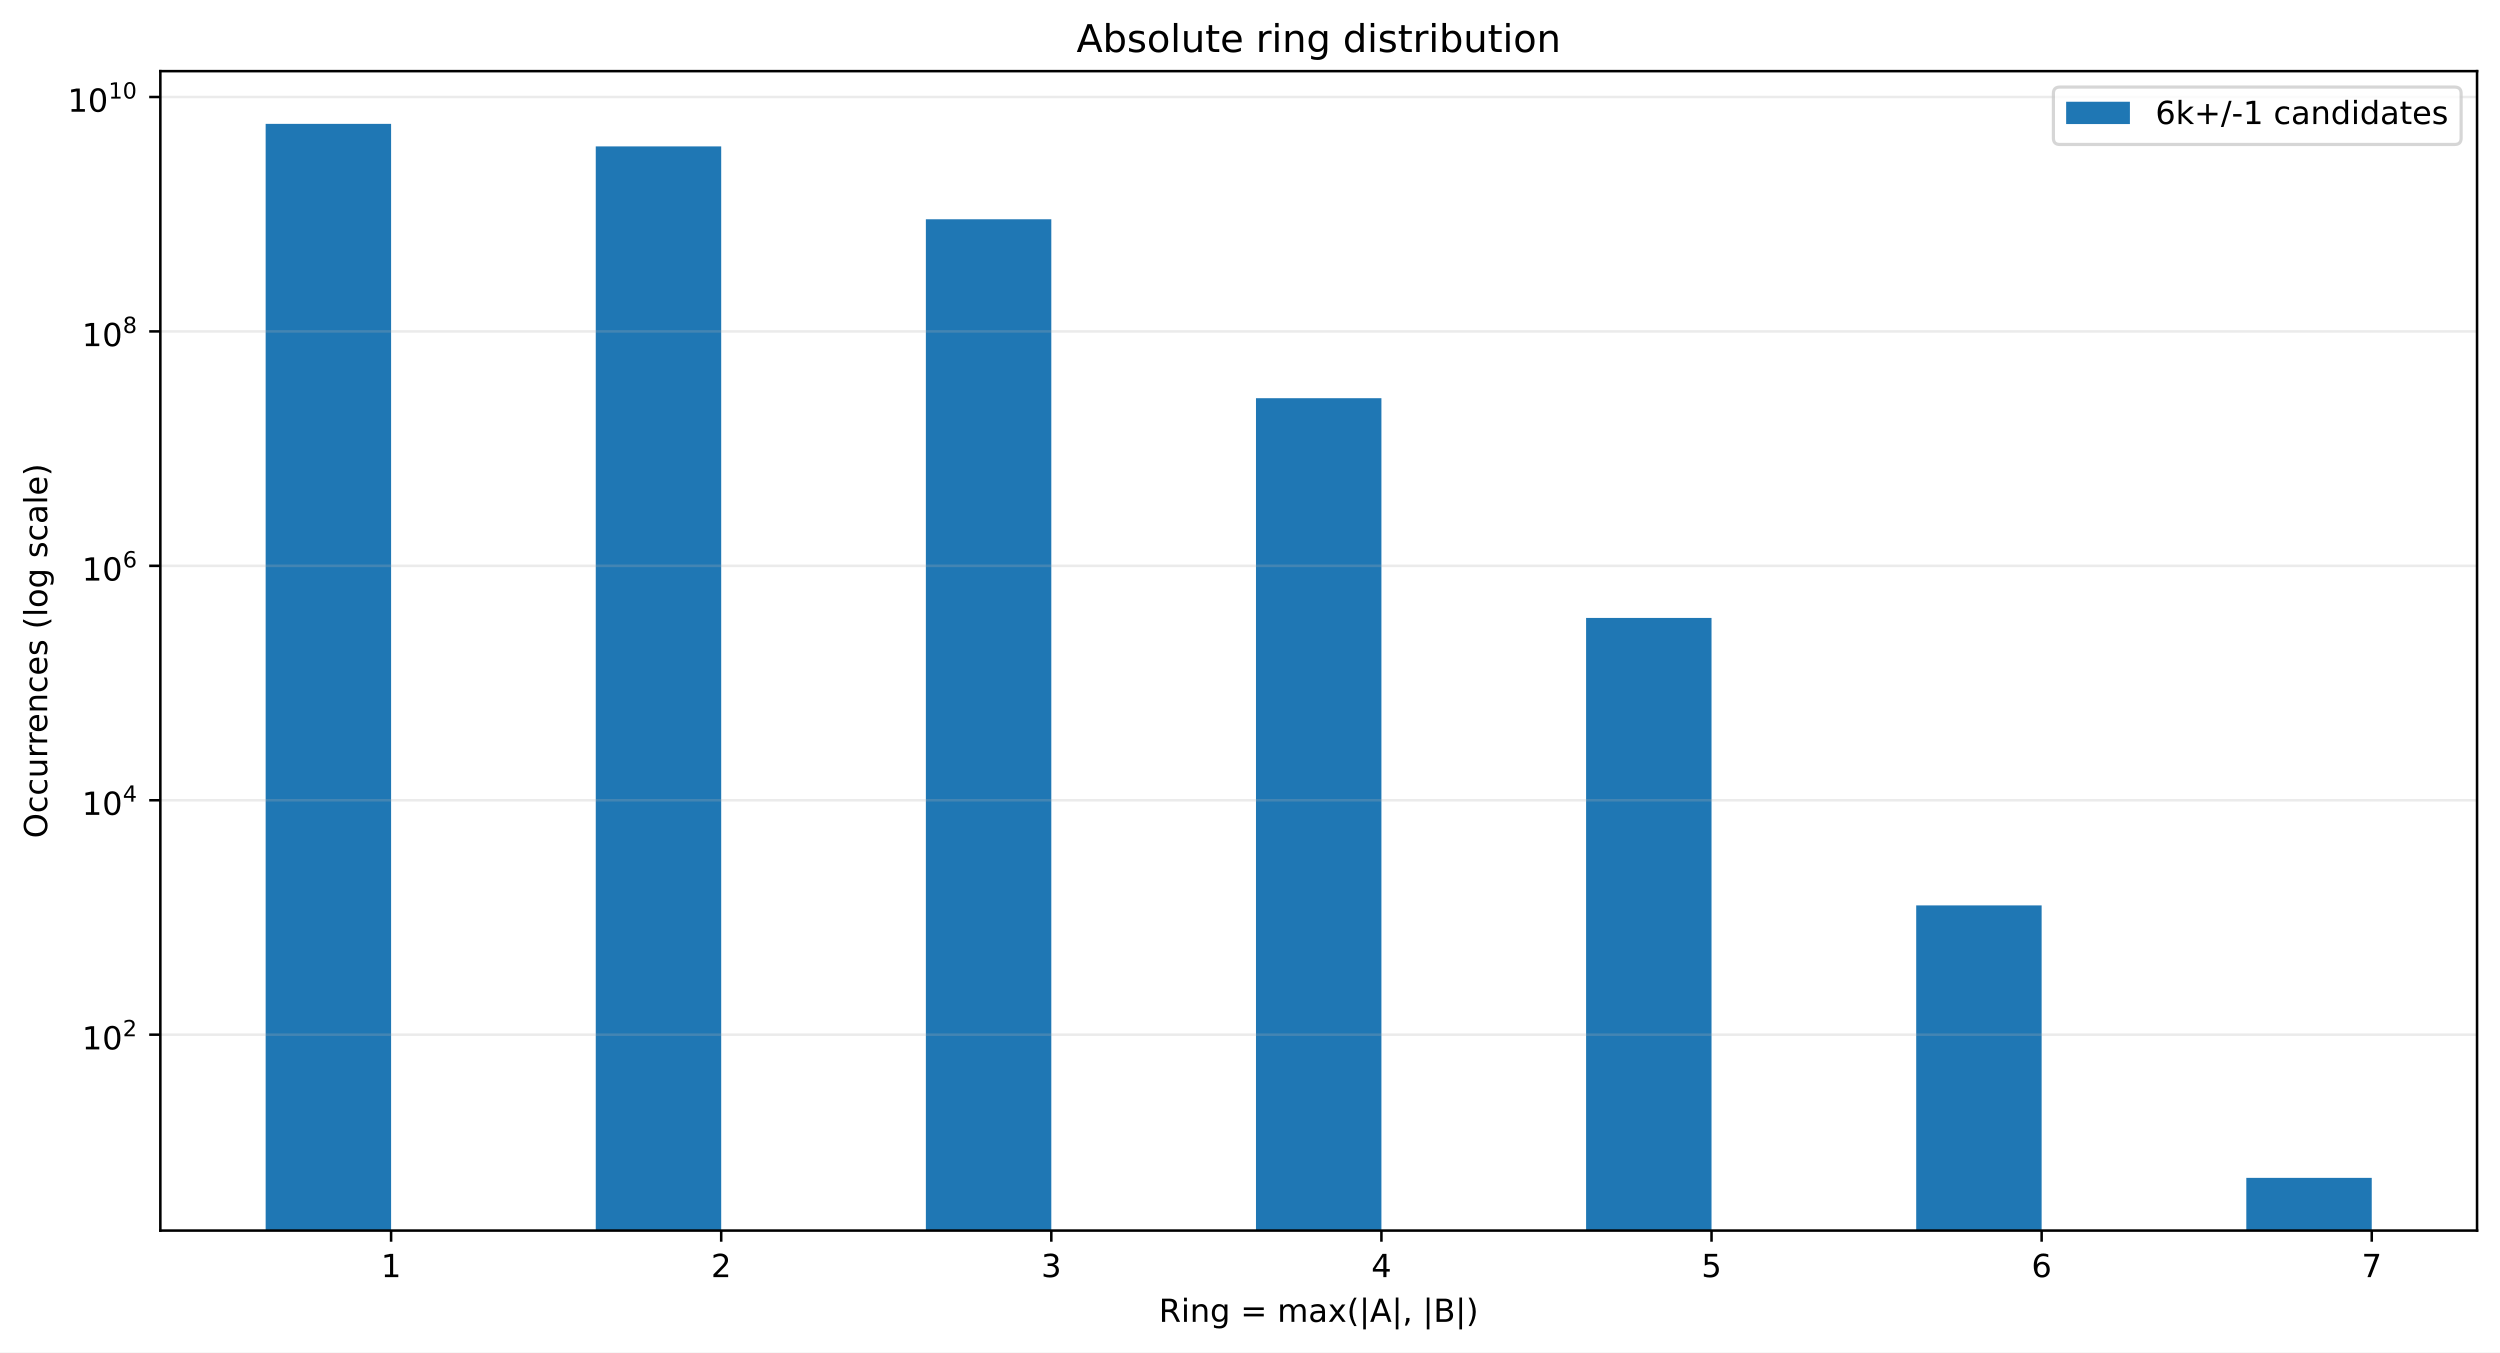
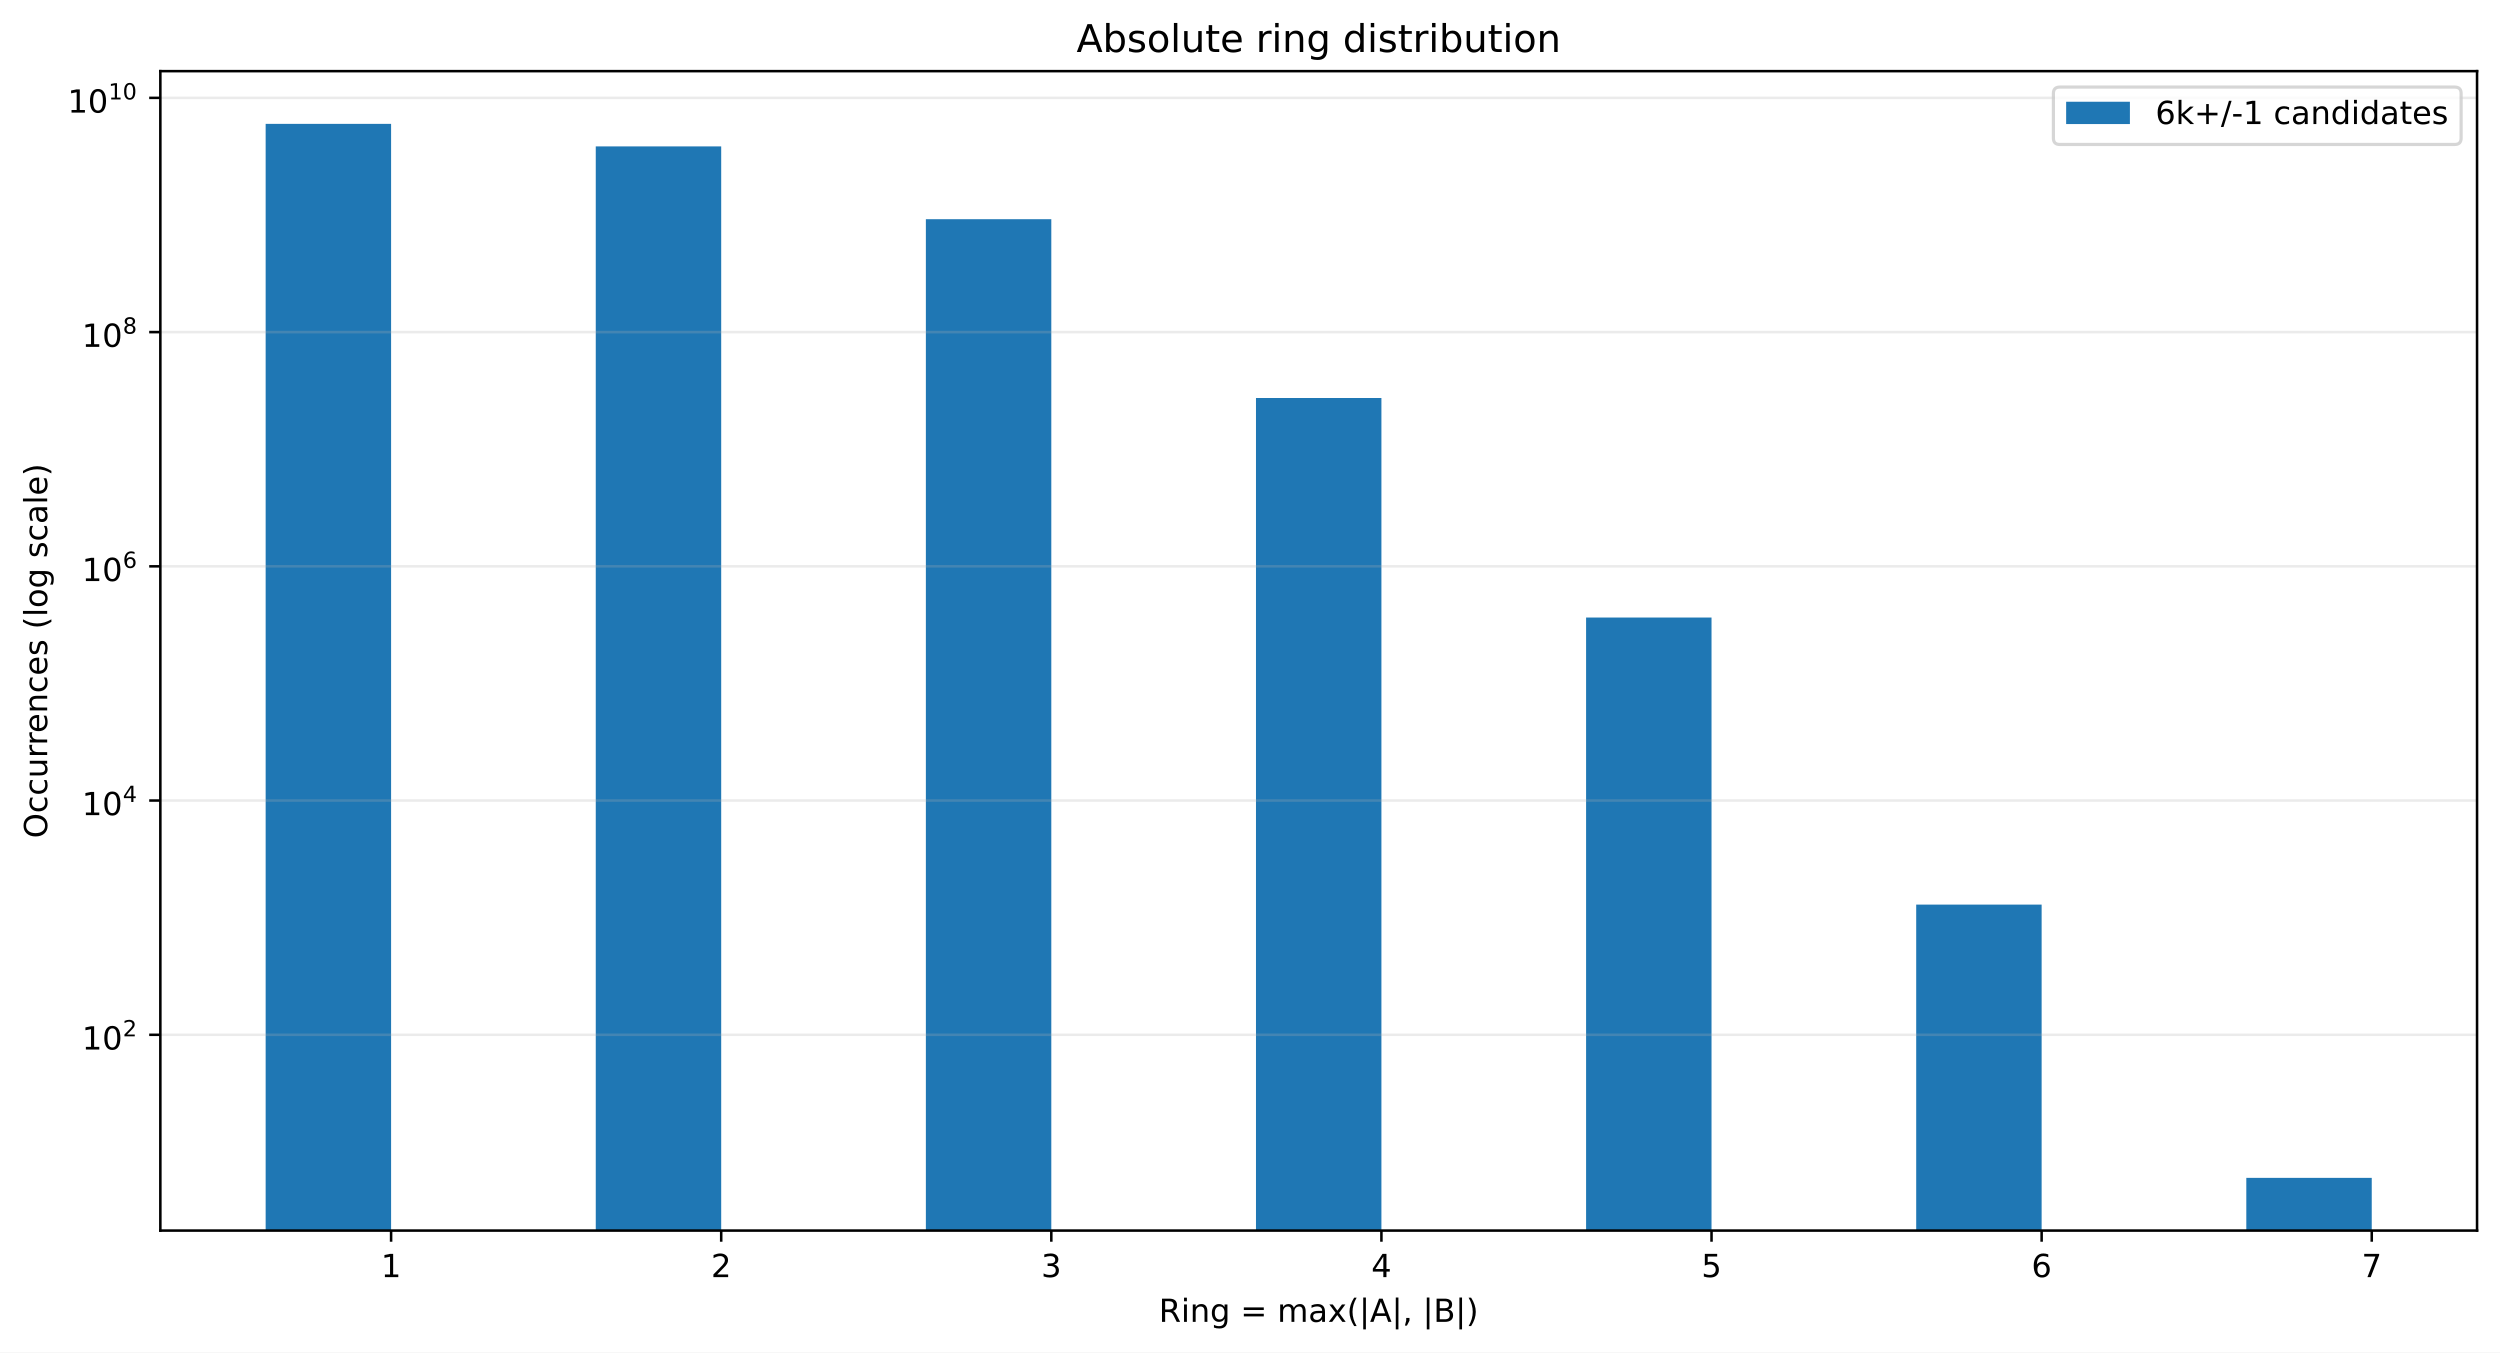
<svg xmlns="http://www.w3.org/2000/svg" xmlns:xlink="http://www.w3.org/1999/xlink" width="784.258pt" height="424.28pt" viewBox="0 0 784.258 424.28" version="1.1">
  <defs>
    <style type="text/css">*{stroke-linejoin: round; stroke-linecap: butt}</style>
  </defs>
  <g id="figure_1">
    <g id="patch_1">
      <path d="M 0 424.28  L 784.258 424.28  L 784.258 0  L 0 0  z " style="fill: #ffffff" />
    </g>
    <g id="axes_1">
      <g id="patch_2">
        <path d="M 50.301 386.036  L 777.058 386.036  L 777.058 22.318  L 50.301 22.318  z " style="fill: #ffffff" />
      </g>
      <g id="patch_3">
-         <path d="M 83.335 37166.829  L 122.687 37166.829  L 122.687 38.851  L 83.335 38.851  z " clip-path="url(#p442b4d69ec)" style="fill: #1f77b4" />
+         <path d="M 83.335 37136.998  L 122.687 37136.998  L 122.687 38.851  L 83.335 38.851  z " clip-path="url(#p5fe09b973d)" style="fill: #1f77b4" />
      </g>
      <g id="patch_4">
-         <path d="M 186.891 37166.829  L 226.243 37166.829  L 226.243 45.928  L 186.891 45.928  z " clip-path="url(#p442b4d69ec)" style="fill: #1f77b4" />
+         <path d="M 186.891 37136.998  L 226.243 37136.998  L 226.243 45.922  L 186.891 45.922  z " clip-path="url(#p5fe09b973d)" style="fill: #1f77b4" />
      </g>
      <g id="patch_5">
-         <path d="M 290.448 37166.829  L 329.799 37166.829  L 329.799 68.787  L 290.448 68.787  z " clip-path="url(#p442b4d69ec)" style="fill: #1f77b4" />
+         <path d="M 290.448 37136.998  L 329.799 37136.998  L 329.799 68.762  L 290.448 68.762  z " clip-path="url(#p5fe09b973d)" style="fill: #1f77b4" />
      </g>
      <g id="patch_6">
-         <path d="M 394.004 37166.829  L 433.355 37166.829  L 433.355 124.917  L 394.004 124.917  z " clip-path="url(#p442b4d69ec)" style="fill: #1f77b4" />
+         <path d="M 394.004 37136.998  L 433.355 37136.998  L 433.355 124.848  L 394.004 124.848  z " clip-path="url(#p5fe09b973d)" style="fill: #1f77b4" />
      </g>
      <g id="patch_7">
-         <path d="M 497.56 37166.829  L 536.912 37166.829  L 536.912 193.855  L 497.56 193.855  z " clip-path="url(#p442b4d69ec)" style="fill: #1f77b4" />
+         <path d="M 497.56 37136.998  L 536.912 37136.998  L 536.912 193.728  L 497.56 193.728  z " clip-path="url(#p5fe09b973d)" style="fill: #1f77b4" />
      </g>
      <g id="patch_8">
-         <path d="M 601.116 37166.829  L 640.468 37166.829  L 640.468 284.017  L 601.116 284.017  z " clip-path="url(#p442b4d69ec)" style="fill: #1f77b4" />
+         <path d="M 601.116 37136.998  L 640.468 37136.998  L 640.468 283.775  L 601.116 283.775  z " clip-path="url(#p5fe09b973d)" style="fill: #1f77b4" />
      </g>
      <g id="patch_9">
-         <path d="M 704.673 37166.829  L 744.024 37166.829  L 744.024 369.503  L 704.673 369.503  z " clip-path="url(#p442b4d69ec)" style="fill: #1f77b4" />
+         <path d="M 704.673 37136.998  L 744.024 37136.998  L 744.024 369.503  L 704.673 369.503  z " clip-path="url(#p5fe09b973d)" style="fill: #1f77b4" />
      </g>
      <g id="matplotlib.axis_1">
        <g id="xtick_1">
          <g id="line2d_1">
            <defs>
-               <path id="me344dacd8a" d="M 0 0  L 0 3.5  " style="stroke: #000000; stroke-width: 0.8" />
+               <path id="m970b8997e5" d="M 0 0  L 0 3.5  " style="stroke: #000000; stroke-width: 0.8" />
            </defs>
            <g>
-               <use xlink:href="#me344dacd8a" x="122.687" y="386.036" style="stroke: #000000; stroke-width: 0.8" />
+               <use xlink:href="#m970b8997e5" x="122.687" y="386.036" style="stroke: #000000; stroke-width: 0.8" />
            </g>
          </g>
          <g id="text_1">
            <g transform="translate(119.5053 400.6334) scale(0.1 -0.1)">
              <defs>
                <path id="DejaVuSans-14" d="M 794 531  L 1825 531  L 1825 4091  L 703 3866  L 703 4441  L 1819 4666  L 2450 4666  L 2450 531  L 3481 531  L 3481 0  L 794 0  L 794 531  z " transform="scale(0.015625)" />
              </defs>
              <use xlink:href="#DejaVuSans-14" />
            </g>
          </g>
        </g>
        <g id="xtick_2">
          <g id="line2d_2">
            <g>
-               <use xlink:href="#me344dacd8a" x="226.243" y="386.036" style="stroke: #000000; stroke-width: 0.8" />
+               <use xlink:href="#m970b8997e5" x="226.243" y="386.036" style="stroke: #000000; stroke-width: 0.8" />
            </g>
          </g>
          <g id="text_2">
            <g transform="translate(223.0616 400.6334) scale(0.1 -0.1)">
              <defs>
                <path id="DejaVuSans-15" d="M 1228 531  L 3431 531  L 3431 0  L 469 0  L 469 531  Q 828 903 1448 1529  Q 2069 2156 2228 2338  Q 2531 2678 2651 2914  Q 2772 3150 2772 3378  Q 2772 3750 2511 3984  Q 2250 4219 1831 4219  Q 1534 4219 1204 4116  Q 875 4013 500 3803  L 500 4441  Q 881 4594 1212 4672  Q 1544 4750 1819 4750  Q 2544 4750 2975 4387  Q 3406 4025 3406 3419  Q 3406 3131 3298 2873  Q 3191 2616 2906 2266  Q 2828 2175 2409 1742  Q 1991 1309 1228 531  z " transform="scale(0.015625)" />
              </defs>
              <use xlink:href="#DejaVuSans-15" />
            </g>
          </g>
        </g>
        <g id="xtick_3">
          <g id="line2d_3">
            <g>
-               <use xlink:href="#me344dacd8a" x="329.799" y="386.036" style="stroke: #000000; stroke-width: 0.8" />
+               <use xlink:href="#m970b8997e5" x="329.799" y="386.036" style="stroke: #000000; stroke-width: 0.8" />
            </g>
          </g>
          <g id="text_3">
            <g transform="translate(326.6178 400.6334) scale(0.1 -0.1)">
              <defs>
                <path id="DejaVuSans-16" d="M 2597 2516  Q 3050 2419 3304 2112  Q 3559 1806 3559 1356  Q 3559 666 3084 287  Q 2609 -91 1734 -91  Q 1441 -91 1130 -33  Q 819 25 488 141  L 488 750  Q 750 597 1062 519  Q 1375 441 1716 441  Q 2309 441 2620 675  Q 2931 909 2931 1356  Q 2931 1769 2642 2001  Q 2353 2234 1838 2234  L 1294 2234  L 1294 2753  L 1863 2753  Q 2328 2753 2575 2939  Q 2822 3125 2822 3475  Q 2822 3834 2567 4026  Q 2313 4219 1838 4219  Q 1578 4219 1281 4162  Q 984 4106 628 3988  L 628 4550  Q 988 4650 1302 4700  Q 1616 4750 1894 4750  Q 2613 4750 3031 4423  Q 3450 4097 3450 3541  Q 3450 3153 3228 2886  Q 3006 2619 2597 2516  z " transform="scale(0.015625)" />
              </defs>
              <use xlink:href="#DejaVuSans-16" />
            </g>
          </g>
        </g>
        <g id="xtick_4">
          <g id="line2d_4">
            <g>
-               <use xlink:href="#me344dacd8a" x="433.355" y="386.036" style="stroke: #000000; stroke-width: 0.8" />
+               <use xlink:href="#m970b8997e5" x="433.355" y="386.036" style="stroke: #000000; stroke-width: 0.8" />
            </g>
          </g>
          <g id="text_4">
            <g transform="translate(430.174 400.6334) scale(0.1 -0.1)">
              <defs>
                <path id="DejaVuSans-17" d="M 2419 4116  L 825 1625  L 2419 1625  L 2419 4116  z M 2253 4666  L 3047 4666  L 3047 1625  L 3713 1625  L 3713 1100  L 3047 1100  L 3047 0  L 2419 0  L 2419 1100  L 313 1100  L 313 1709  L 2253 4666  z " transform="scale(0.015625)" />
              </defs>
              <use xlink:href="#DejaVuSans-17" />
            </g>
          </g>
        </g>
        <g id="xtick_5">
          <g id="line2d_5">
            <g>
-               <use xlink:href="#me344dacd8a" x="536.912" y="386.036" style="stroke: #000000; stroke-width: 0.8" />
+               <use xlink:href="#m970b8997e5" x="536.912" y="386.036" style="stroke: #000000; stroke-width: 0.8" />
            </g>
          </g>
          <g id="text_5">
            <g transform="translate(533.7303 400.6334) scale(0.1 -0.1)">
              <defs>
                <path id="DejaVuSans-18" d="M 691 4666  L 3169 4666  L 3169 4134  L 1269 4134  L 1269 2991  Q 1406 3038 1543 3061  Q 1681 3084 1819 3084  Q 2600 3084 3056 2656  Q 3513 2228 3513 1497  Q 3513 744 3044 326  Q 2575 -91 1722 -91  Q 1428 -91 1123 -41  Q 819 9 494 109  L 494 744  Q 775 591 1075 516  Q 1375 441 1709 441  Q 2250 441 2565 725  Q 2881 1009 2881 1497  Q 2881 1984 2565 2268  Q 2250 2553 1709 2553  Q 1456 2553 1204 2497  Q 953 2441 691 2322  L 691 4666  z " transform="scale(0.015625)" />
              </defs>
              <use xlink:href="#DejaVuSans-18" />
            </g>
          </g>
        </g>
        <g id="xtick_6">
          <g id="line2d_6">
            <g>
-               <use xlink:href="#me344dacd8a" x="640.468" y="386.036" style="stroke: #000000; stroke-width: 0.8" />
+               <use xlink:href="#m970b8997e5" x="640.468" y="386.036" style="stroke: #000000; stroke-width: 0.8" />
            </g>
          </g>
          <g id="text_6">
            <g transform="translate(637.2865 400.6334) scale(0.1 -0.1)">
              <defs>
                <path id="DejaVuSans-19" d="M 2113 2584  Q 1688 2584 1439 2293  Q 1191 2003 1191 1497  Q 1191 994 1439 701  Q 1688 409 2113 409  Q 2538 409 2786 701  Q 3034 994 3034 1497  Q 3034 2003 2786 2293  Q 2538 2584 2113 2584  z M 3366 4563  L 3366 3988  Q 3128 4100 2886 4159  Q 2644 4219 2406 4219  Q 1781 4219 1451 3797  Q 1122 3375 1075 2522  Q 1259 2794 1537 2939  Q 1816 3084 2150 3084  Q 2853 3084 3261 2657  Q 3669 2231 3669 1497  Q 3669 778 3244 343  Q 2819 -91 2113 -91  Q 1303 -91 875 529  Q 447 1150 447 2328  Q 447 3434 972 4092  Q 1497 4750 2381 4750  Q 2619 4750 2861 4703  Q 3103 4656 3366 4563  z " transform="scale(0.015625)" />
              </defs>
              <use xlink:href="#DejaVuSans-19" />
            </g>
          </g>
        </g>
        <g id="xtick_7">
          <g id="line2d_7">
            <g>
-               <use xlink:href="#me344dacd8a" x="744.024" y="386.036" style="stroke: #000000; stroke-width: 0.8" />
+               <use xlink:href="#m970b8997e5" x="744.024" y="386.036" style="stroke: #000000; stroke-width: 0.8" />
            </g>
          </g>
          <g id="text_7">
            <g transform="translate(740.8427 400.6334) scale(0.1 -0.1)">
              <defs>
                <path id="DejaVuSans-1a" d="M 525 4666  L 3525 4666  L 3525 4397  L 1831 0  L 1172 0  L 2766 4134  L 525 4134  L 525 4666  z " transform="scale(0.015625)" />
              </defs>
              <use xlink:href="#DejaVuSans-1a" />
            </g>
          </g>
        </g>
        <g id="text_8">
          <g transform="translate(363.5437 414.678) scale(0.1 -0.1)">
            <defs>
              <path id="DejaVuSans-35" d="M 2841 2188  Q 3044 2119 3236 1894  Q 3428 1669 3622 1275  L 4263 0  L 3584 0  L 2988 1197  Q 2756 1666 2539 1819  Q 2322 1972 1947 1972  L 1259 1972  L 1259 0  L 628 0  L 628 4666  L 2053 4666  Q 2853 4666 3247 4331  Q 3641 3997 3641 3322  Q 3641 2881 3436 2590  Q 3231 2300 2841 2188  z M 1259 4147  L 1259 2491  L 2053 2491  Q 2509 2491 2742 2702  Q 2975 2913 2975 3322  Q 2975 3731 2742 3939  Q 2509 4147 2053 4147  L 1259 4147  z " transform="scale(0.015625)" />
              <path id="DejaVuSans-4c" d="M 603 3500  L 1178 3500  L 1178 0  L 603 0  L 603 3500  z M 603 4863  L 1178 4863  L 1178 4134  L 603 4134  L 603 4863  z " transform="scale(0.015625)" />
              <path id="DejaVuSans-51" d="M 3513 2113  L 3513 0  L 2938 0  L 2938 2094  Q 2938 2591 2744 2837  Q 2550 3084 2163 3084  Q 1697 3084 1428 2787  Q 1159 2491 1159 1978  L 1159 0  L 581 0  L 581 3500  L 1159 3500  L 1159 2956  Q 1366 3272 1645 3428  Q 1925 3584 2291 3584  Q 2894 3584 3203 3211  Q 3513 2838 3513 2113  z " transform="scale(0.015625)" />
              <path id="DejaVuSans-4a" d="M 2906 1791  Q 2906 2416 2648 2759  Q 2391 3103 1925 3103  Q 1463 3103 1205 2759  Q 947 2416 947 1791  Q 947 1169 1205 825  Q 1463 481 1925 481  Q 2391 481 2648 825  Q 2906 1169 2906 1791  z M 3481 434  Q 3481 -459 3084 -895  Q 2688 -1331 1869 -1331  Q 1566 -1331 1297 -1286  Q 1028 -1241 775 -1147  L 775 -588  Q 1028 -725 1275 -790  Q 1522 -856 1778 -856  Q 2344 -856 2625 -561  Q 2906 -266 2906 331  L 2906 616  Q 2728 306 2450 153  Q 2172 0 1784 0  Q 1141 0 747 490  Q 353 981 353 1791  Q 353 2603 747 3093  Q 1141 3584 1784 3584  Q 2172 3584 2450 3431  Q 2728 3278 2906 2969  L 2906 3500  L 3481 3500  L 3481 434  z " transform="scale(0.015625)" />
              <path id="DejaVuSans-3" transform="scale(0.015625)" />
              <path id="DejaVuSans-20" d="M 678 2906  L 4684 2906  L 4684 2381  L 678 2381  L 678 2906  z M 678 1631  L 4684 1631  L 4684 1100  L 678 1100  L 678 1631  z " transform="scale(0.015625)" />
              <path id="DejaVuSans-50" d="M 3328 2828  Q 3544 3216 3844 3400  Q 4144 3584 4550 3584  Q 5097 3584 5394 3201  Q 5691 2819 5691 2113  L 5691 0  L 5113 0  L 5113 2094  Q 5113 2597 4934 2840  Q 4756 3084 4391 3084  Q 3944 3084 3684 2787  Q 3425 2491 3425 1978  L 3425 0  L 2847 0  L 2847 2094  Q 2847 2600 2669 2842  Q 2491 3084 2119 3084  Q 1678 3084 1418 2786  Q 1159 2488 1159 1978  L 1159 0  L 581 0  L 581 3500  L 1159 3500  L 1159 2956  Q 1356 3278 1631 3431  Q 1906 3584 2284 3584  Q 2666 3584 2933 3390  Q 3200 3197 3328 2828  z " transform="scale(0.015625)" />
              <path id="DejaVuSans-44" d="M 2194 1759  Q 1497 1759 1228 1600  Q 959 1441 959 1056  Q 959 750 1161 570  Q 1363 391 1709 391  Q 2188 391 2477 730  Q 2766 1069 2766 1631  L 2766 1759  L 2194 1759  z M 3341 1997  L 3341 0  L 2766 0  L 2766 531  Q 2569 213 2275 61  Q 1981 -91 1556 -91  Q 1019 -91 701 211  Q 384 513 384 1019  Q 384 1609 779 1909  Q 1175 2209 1959 2209  L 2766 2209  L 2766 2266  Q 2766 2663 2505 2880  Q 2244 3097 1772 3097  Q 1472 3097 1187 3025  Q 903 2953 641 2809  L 641 3341  Q 956 3463 1253 3523  Q 1550 3584 1831 3584  Q 2591 3584 2966 3190  Q 3341 2797 3341 1997  z " transform="scale(0.015625)" />
              <path id="DejaVuSans-5b" d="M 3513 3500  L 2247 1797  L 3578 0  L 2900 0  L 1881 1375  L 863 0  L 184 0  L 1544 1831  L 300 3500  L 978 3500  L 1906 2253  L 2834 3500  L 3513 3500  z " transform="scale(0.015625)" />
              <path id="DejaVuSans-b" d="M 1984 4856  Q 1566 4138 1362 3434  Q 1159 2731 1159 2009  Q 1159 1288 1364 580  Q 1569 -128 1984 -844  L 1484 -844  Q 1016 -109 783 600  Q 550 1309 550 2009  Q 550 2706 781 3412  Q 1013 4119 1484 4856  L 1984 4856  z " transform="scale(0.015625)" />
              <path id="DejaVuSans-5f" d="M 1344 4891  L 1344 -1509  L 813 -1509  L 813 4891  L 1344 4891  z " transform="scale(0.015625)" />
              <path id="DejaVuSans-24" d="M 2188 4044  L 1331 1722  L 3047 1722  L 2188 4044  z M 1831 4666  L 2547 4666  L 4325 0  L 3669 0  L 3244 1197  L 1141 1197  L 716 0  L 50 0  L 1831 4666  z " transform="scale(0.015625)" />
              <path id="DejaVuSans-f" d="M 750 794  L 1409 794  L 1409 256  L 897 -744  L 494 -744  L 750 256  L 750 794  z " transform="scale(0.015625)" />
              <path id="DejaVuSans-25" d="M 1259 2228  L 1259 519  L 2272 519  Q 2781 519 3026 730  Q 3272 941 3272 1375  Q 3272 1813 3026 2020  Q 2781 2228 2272 2228  L 1259 2228  z M 1259 4147  L 1259 2741  L 2194 2741  Q 2656 2741 2882 2914  Q 3109 3088 3109 3444  Q 3109 3797 2882 3972  Q 2656 4147 2194 4147  L 1259 4147  z M 628 4666  L 2241 4666  Q 2963 4666 3353 4366  Q 3744 4066 3744 3513  Q 3744 3084 3544 2831  Q 3344 2578 2956 2516  Q 3422 2416 3680 2098  Q 3938 1781 3938 1306  Q 3938 681 3513 340  Q 3088 0 2303 0  L 628 0  L 628 4666  z " transform="scale(0.015625)" />
              <path id="DejaVuSans-c" d="M 513 4856  L 1013 4856  Q 1481 4119 1714 3412  Q 1947 2706 1947 2009  Q 1947 1309 1714 600  Q 1481 -109 1013 -844  L 513 -844  Q 928 -128 1133 580  Q 1338 1288 1338 2009  Q 1338 2731 1133 3434  Q 928 4138 513 4856  z " transform="scale(0.015625)" />
            </defs>
            <use xlink:href="#DejaVuSans-35" />
            <use xlink:href="#DejaVuSans-4c" transform="translate(69.48438 0)" />
            <use xlink:href="#DejaVuSans-51" transform="translate(97.26562 0)" />
            <use xlink:href="#DejaVuSans-4a" transform="translate(160.6406 0)" />
            <use xlink:href="#DejaVuSans-3" transform="translate(224.125 0)" />
            <use xlink:href="#DejaVuSans-20" transform="translate(255.9062 0)" />
            <use xlink:href="#DejaVuSans-3" transform="translate(339.7031 0)" />
            <use xlink:href="#DejaVuSans-50" transform="translate(371.4844 0)" />
            <use xlink:href="#DejaVuSans-44" transform="translate(468.8906 0)" />
            <use xlink:href="#DejaVuSans-5b" transform="translate(530.1719 0)" />
            <use xlink:href="#DejaVuSans-b" transform="translate(589.3594 0)" />
            <use xlink:href="#DejaVuSans-5f" transform="translate(628.375 0)" />
            <use xlink:href="#DejaVuSans-24" transform="translate(662.0625 0)" />
            <use xlink:href="#DejaVuSans-5f" transform="translate(730.4688 0)" />
            <use xlink:href="#DejaVuSans-f" transform="translate(764.1562 0)" />
            <use xlink:href="#DejaVuSans-3" transform="translate(795.9375 0)" />
            <use xlink:href="#DejaVuSans-5f" transform="translate(827.7188 0)" />
            <use xlink:href="#DejaVuSans-25" transform="translate(861.4062 0)" />
            <use xlink:href="#DejaVuSans-5f" transform="translate(930.0156 0)" />
            <use xlink:href="#DejaVuSans-c" transform="translate(963.7031 0)" />
          </g>
        </g>
      </g>
      <g id="matplotlib.axis_2">
        <g id="ytick_1">
          <g id="line2d_8">
-             <path d="M 50.301 324.577  L 777.058 324.577  " clip-path="url(#p442b4d69ec)" style="fill: none; stroke: #b0b0b0; stroke-opacity: 0.25; stroke-width: 0.8; stroke-linecap: square" />
+             <path d="M 50.301 324.614  L 777.058 324.614  " clip-path="url(#p5fe09b973d)" style="fill: none; stroke: #b0b0b0; stroke-opacity: 0.25; stroke-width: 0.8; stroke-linecap: square" />
          </g>
          <g id="line2d_9">
            <defs>
-               <path id="m2753a7aacf" d="M 0 0  L -3.5 0  " style="stroke: #000000; stroke-width: 0.8" />
+               <path id="m343a45892f" d="M 0 0  L -3.5 0  " style="stroke: #000000; stroke-width: 0.8" />
            </defs>
            <g>
-               <use xlink:href="#m2753a7aacf" x="50.301" y="324.577" style="stroke: #000000; stroke-width: 0.8" />
+               <use xlink:href="#m343a45892f" x="50.301" y="324.614" style="stroke: #000000; stroke-width: 0.8" />
            </g>
          </g>
          <g id="text_9">
-             <g transform="translate(25.70078 329.2774) scale(0.1 -0.1)">
+             <g transform="translate(25.70078 329.3138) scale(0.1 -0.1)">
              <defs>
                <path id="DejaVuSans-13" d="M 2034 4250  Q 1547 4250 1301 3770  Q 1056 3291 1056 2328  Q 1056 1369 1301 889  Q 1547 409 2034 409  Q 2525 409 2770 889  Q 3016 1369 3016 2328  Q 3016 3291 2770 3770  Q 2525 4250 2034 4250  z M 2034 4750  Q 2819 4750 3233 4129  Q 3647 3509 3647 2328  Q 3647 1150 3233 529  Q 2819 -91 2034 -91  Q 1250 -91 836 529  Q 422 1150 422 2328  Q 422 3509 836 4129  Q 1250 4750 2034 4750  z " transform="scale(0.015625)" />
              </defs>
              <use xlink:href="#DejaVuSans-14" transform="translate(0 0.746875)" />
              <use xlink:href="#DejaVuSans-13" transform="translate(63.62305 0.746875)" />
              <use xlink:href="#DejaVuSans-15" transform="translate(128.2031 42.04688) scale(0.7)" />
            </g>
          </g>
        </g>
        <g id="ytick_2">
          <g id="line2d_10">
-             <path d="M 50.301 251.04  L 777.058 251.04  " clip-path="url(#p442b4d69ec)" style="fill: none; stroke: #b0b0b0; stroke-opacity: 0.25; stroke-width: 0.8; stroke-linecap: square" />
+             <path d="M 50.301 251.136  L 777.058 251.136  " clip-path="url(#p5fe09b973d)" style="fill: none; stroke: #b0b0b0; stroke-opacity: 0.25; stroke-width: 0.8; stroke-linecap: square" />
          </g>
          <g id="line2d_11">
            <g>
-               <use xlink:href="#m2753a7aacf" x="50.301" y="251.04" style="stroke: #000000; stroke-width: 0.8" />
+               <use xlink:href="#m343a45892f" x="50.301" y="251.136" style="stroke: #000000; stroke-width: 0.8" />
            </g>
          </g>
          <g id="text_10">
-             <g transform="translate(25.70078 255.6899) scale(0.1 -0.1)">
+             <g transform="translate(25.70078 255.786) scale(0.1 -0.1)">
              <use xlink:href="#DejaVuSans-14" transform="translate(0 0.665625)" />
              <use xlink:href="#DejaVuSans-13" transform="translate(63.62305 0.665625)" />
              <use xlink:href="#DejaVuSans-17" transform="translate(128.2031 41.96563) scale(0.7)" />
            </g>
          </g>
        </g>
        <g id="ytick_3">
          <g id="line2d_12">
-             <path d="M 50.301 177.502  L 777.058 177.502  " clip-path="url(#p442b4d69ec)" style="fill: none; stroke: #b0b0b0; stroke-opacity: 0.25; stroke-width: 0.8; stroke-linecap: square" />
+             <path d="M 50.301 177.658  L 777.058 177.658  " clip-path="url(#p5fe09b973d)" style="fill: none; stroke: #b0b0b0; stroke-opacity: 0.25; stroke-width: 0.8; stroke-linecap: square" />
          </g>
          <g id="line2d_13">
            <g>
-               <use xlink:href="#m2753a7aacf" x="50.301" y="177.502" style="stroke: #000000; stroke-width: 0.8" />
+               <use xlink:href="#m343a45892f" x="50.301" y="177.658" style="stroke: #000000; stroke-width: 0.8" />
            </g>
          </g>
          <g id="text_11">
-             <g transform="translate(25.70078 182.2025) scale(0.1 -0.1)">
+             <g transform="translate(25.70078 182.3581) scale(0.1 -0.1)">
              <use xlink:href="#DejaVuSans-14" transform="translate(0 0.746875)" />
              <use xlink:href="#DejaVuSans-13" transform="translate(63.62305 0.746875)" />
              <use xlink:href="#DejaVuSans-19" transform="translate(128.2031 42.04688) scale(0.7)" />
            </g>
          </g>
        </g>
        <g id="ytick_4">
          <g id="line2d_14">
-             <path d="M 50.301 103.965  L 777.058 103.965  " clip-path="url(#p442b4d69ec)" style="fill: none; stroke: #b0b0b0; stroke-opacity: 0.25; stroke-width: 0.8; stroke-linecap: square" />
+             <path d="M 50.301 104.18  L 777.058 104.18  " clip-path="url(#p5fe09b973d)" style="fill: none; stroke: #b0b0b0; stroke-opacity: 0.25; stroke-width: 0.8; stroke-linecap: square" />
          </g>
          <g id="line2d_15">
            <g>
-               <use xlink:href="#m2753a7aacf" x="50.301" y="103.965" style="stroke: #000000; stroke-width: 0.8" />
+               <use xlink:href="#m343a45892f" x="50.301" y="104.18" style="stroke: #000000; stroke-width: 0.8" />
            </g>
          </g>
          <g id="text_12">
-             <g transform="translate(25.70078 108.6651) scale(0.1 -0.1)">
+             <g transform="translate(25.70078 108.8803) scale(0.1 -0.1)">
              <defs>
                <path id="DejaVuSans-1b" d="M 2034 2216  Q 1584 2216 1326 1975  Q 1069 1734 1069 1313  Q 1069 891 1326 650  Q 1584 409 2034 409  Q 2484 409 2743 651  Q 3003 894 3003 1313  Q 3003 1734 2745 1975  Q 2488 2216 2034 2216  z M 1403 2484  Q 997 2584 770 2862  Q 544 3141 544 3541  Q 544 4100 942 4425  Q 1341 4750 2034 4750  Q 2731 4750 3128 4425  Q 3525 4100 3525 3541  Q 3525 3141 3298 2862  Q 3072 2584 2669 2484  Q 3125 2378 3379 2068  Q 3634 1759 3634 1313  Q 3634 634 3220 271  Q 2806 -91 2034 -91  Q 1263 -91 848 271  Q 434 634 434 1313  Q 434 1759 690 2068  Q 947 2378 1403 2484  z M 1172 3481  Q 1172 3119 1398 2916  Q 1625 2713 2034 2713  Q 2441 2713 2670 2916  Q 2900 3119 2900 3481  Q 2900 3844 2670 4047  Q 2441 4250 2034 4250  Q 1625 4250 1398 4047  Q 1172 3844 1172 3481  z " transform="scale(0.015625)" />
              </defs>
              <use xlink:href="#DejaVuSans-14" transform="translate(0 0.746875)" />
              <use xlink:href="#DejaVuSans-13" transform="translate(63.62305 0.746875)" />
              <use xlink:href="#DejaVuSans-1b" transform="translate(128.2031 42.04688) scale(0.7)" />
            </g>
          </g>
        </g>
        <g id="ytick_5">
          <g id="line2d_16">
-             <path d="M 50.301 30.428  L 777.058 30.428  " clip-path="url(#p442b4d69ec)" style="fill: none; stroke: #b0b0b0; stroke-opacity: 0.25; stroke-width: 0.8; stroke-linecap: square" />
+             <path d="M 50.301 30.703  L 777.058 30.703  " clip-path="url(#p5fe09b973d)" style="fill: none; stroke: #b0b0b0; stroke-opacity: 0.25; stroke-width: 0.8; stroke-linecap: square" />
          </g>
          <g id="line2d_17">
            <g>
-               <use xlink:href="#m2753a7aacf" x="50.301" y="30.428" style="stroke: #000000; stroke-width: 0.8" />
+               <use xlink:href="#m343a45892f" x="50.301" y="30.703" style="stroke: #000000; stroke-width: 0.8" />
            </g>
          </g>
          <g id="text_13">
-             <g transform="translate(21.20078 35.12764) scale(0.1 -0.1)">
+             <g transform="translate(21.20078 35.40252) scale(0.1 -0.1)">
              <use xlink:href="#DejaVuSans-14" transform="translate(0 0.746875)" />
              <use xlink:href="#DejaVuSans-13" transform="translate(63.62305 0.746875)" />
              <use xlink:href="#DejaVuSans-14" transform="translate(128.2031 42.04688) scale(0.7)" />
              <use xlink:href="#DejaVuSans-13" transform="translate(172.7393 42.04688) scale(0.7)" />
            </g>
          </g>
        </g>
        <g id="text_14">
          <g transform="translate(14.79844 262.9551) rotate(-90) scale(0.1 -0.1)">
            <defs>
              <path id="DejaVuSans-32" d="M 2522 4238  Q 1834 4238 1429 3725  Q 1025 3213 1025 2328  Q 1025 1447 1429 934  Q 1834 422 2522 422  Q 3209 422 3611 934  Q 4013 1447 4013 2328  Q 4013 3213 3611 3725  Q 3209 4238 2522 4238  z M 2522 4750  Q 3503 4750 4090 4092  Q 4678 3434 4678 2328  Q 4678 1225 4090 567  Q 3503 -91 2522 -91  Q 1538 -91 948 565  Q 359 1222 359 2328  Q 359 3434 948 4092  Q 1538 4750 2522 4750  z " transform="scale(0.015625)" />
              <path id="DejaVuSans-46" d="M 3122 3366  L 3122 2828  Q 2878 2963 2633 3030  Q 2388 3097 2138 3097  Q 1578 3097 1268 2742  Q 959 2388 959 1747  Q 959 1106 1268 751  Q 1578 397 2138 397  Q 2388 397 2633 464  Q 2878 531 3122 666  L 3122 134  Q 2881 22 2623 -34  Q 2366 -91 2075 -91  Q 1284 -91 818 406  Q 353 903 353 1747  Q 353 2603 823 3093  Q 1294 3584 2113 3584  Q 2378 3584 2631 3529  Q 2884 3475 3122 3366  z " transform="scale(0.015625)" />
              <path id="DejaVuSans-58" d="M 544 1381  L 544 3500  L 1119 3500  L 1119 1403  Q 1119 906 1312 657  Q 1506 409 1894 409  Q 2359 409 2629 706  Q 2900 1003 2900 1516  L 2900 3500  L 3475 3500  L 3475 0  L 2900 0  L 2900 538  Q 2691 219 2414 64  Q 2138 -91 1772 -91  Q 1169 -91 856 284  Q 544 659 544 1381  z M 1991 3584  L 1991 3584  z " transform="scale(0.015625)" />
              <path id="DejaVuSans-55" d="M 2631 2963  Q 2534 3019 2420 3045  Q 2306 3072 2169 3072  Q 1681 3072 1420 2755  Q 1159 2438 1159 1844  L 1159 0  L 581 0  L 581 3500  L 1159 3500  L 1159 2956  Q 1341 3275 1631 3429  Q 1922 3584 2338 3584  Q 2397 3584 2469 3576  Q 2541 3569 2628 3553  L 2631 2963  z " transform="scale(0.015625)" />
              <path id="DejaVuSans-48" d="M 3597 1894  L 3597 1613  L 953 1613  Q 991 1019 1311 708  Q 1631 397 2203 397  Q 2534 397 2845 478  Q 3156 559 3463 722  L 3463 178  Q 3153 47 2828 -22  Q 2503 -91 2169 -91  Q 1331 -91 842 396  Q 353 884 353 1716  Q 353 2575 817 3079  Q 1281 3584 2069 3584  Q 2775 3584 3186 3129  Q 3597 2675 3597 1894  z M 3022 2063  Q 3016 2534 2758 2815  Q 2500 3097 2075 3097  Q 1594 3097 1305 2825  Q 1016 2553 972 2059  L 3022 2063  z " transform="scale(0.015625)" />
              <path id="DejaVuSans-56" d="M 2834 3397  L 2834 2853  Q 2591 2978 2328 3040  Q 2066 3103 1784 3103  Q 1356 3103 1142 2972  Q 928 2841 928 2578  Q 928 2378 1081 2264  Q 1234 2150 1697 2047  L 1894 2003  Q 2506 1872 2764 1633  Q 3022 1394 3022 966  Q 3022 478 2636 193  Q 2250 -91 1575 -91  Q 1294 -91 989 -36  Q 684 19 347 128  L 347 722  Q 666 556 975 473  Q 1284 391 1588 391  Q 1994 391 2212 530  Q 2431 669 2431 922  Q 2431 1156 2273 1281  Q 2116 1406 1581 1522  L 1381 1569  Q 847 1681 609 1914  Q 372 2147 372 2553  Q 372 3047 722 3315  Q 1072 3584 1716 3584  Q 2034 3584 2315 3537  Q 2597 3491 2834 3397  z " transform="scale(0.015625)" />
              <path id="DejaVuSans-4f" d="M 603 4863  L 1178 4863  L 1178 0  L 603 0  L 603 4863  z " transform="scale(0.015625)" />
              <path id="DejaVuSans-52" d="M 1959 3097  Q 1497 3097 1228 2736  Q 959 2375 959 1747  Q 959 1119 1226 758  Q 1494 397 1959 397  Q 2419 397 2687 759  Q 2956 1122 2956 1747  Q 2956 2369 2687 2733  Q 2419 3097 1959 3097  z M 1959 3584  Q 2709 3584 3137 3096  Q 3566 2609 3566 1747  Q 3566 888 3137 398  Q 2709 -91 1959 -91  Q 1206 -91 779 398  Q 353 888 353 1747  Q 353 2609 779 3096  Q 1206 3584 1959 3584  z " transform="scale(0.015625)" />
            </defs>
            <use xlink:href="#DejaVuSans-32" />
            <use xlink:href="#DejaVuSans-46" transform="translate(78.71875 0)" />
            <use xlink:href="#DejaVuSans-46" transform="translate(133.7031 0)" />
            <use xlink:href="#DejaVuSans-58" transform="translate(188.6875 0)" />
            <use xlink:href="#DejaVuSans-55" transform="translate(252.0625 0)" />
            <use xlink:href="#DejaVuSans-55" transform="translate(291.4219 0)" />
            <use xlink:href="#DejaVuSans-48" transform="translate(330.3281 0)" />
            <use xlink:href="#DejaVuSans-51" transform="translate(391.8594 0)" />
            <use xlink:href="#DejaVuSans-46" transform="translate(455.2344 0)" />
            <use xlink:href="#DejaVuSans-48" transform="translate(510.2188 0)" />
            <use xlink:href="#DejaVuSans-56" transform="translate(571.75 0)" />
            <use xlink:href="#DejaVuSans-3" transform="translate(623.8438 0)" />
            <use xlink:href="#DejaVuSans-b" transform="translate(655.625 0)" />
            <use xlink:href="#DejaVuSans-4f" transform="translate(694.6406 0)" />
            <use xlink:href="#DejaVuSans-52" transform="translate(722.4219 0)" />
            <use xlink:href="#DejaVuSans-4a" transform="translate(783.6094 0)" />
            <use xlink:href="#DejaVuSans-3" transform="translate(847.0938 0)" />
            <use xlink:href="#DejaVuSans-56" transform="translate(878.875 0)" />
            <use xlink:href="#DejaVuSans-46" transform="translate(930.9688 0)" />
            <use xlink:href="#DejaVuSans-44" transform="translate(985.9531 0)" />
            <use xlink:href="#DejaVuSans-4f" transform="translate(1047.234 0)" />
            <use xlink:href="#DejaVuSans-48" transform="translate(1075.016 0)" />
            <use xlink:href="#DejaVuSans-c" transform="translate(1136.547 0)" />
          </g>
        </g>
      </g>
      <g id="patch_10">
        <path d="M 50.301 386.036  L 50.301 22.318  " style="fill: none; stroke: #000000; stroke-width: 0.8; stroke-linejoin: miter; stroke-linecap: square" />
      </g>
      <g id="patch_11">
        <path d="M 777.058 386.036  L 777.058 22.318  " style="fill: none; stroke: #000000; stroke-width: 0.8; stroke-linejoin: miter; stroke-linecap: square" />
      </g>
      <g id="patch_12">
        <path d="M 50.301 386.036  L 777.058 386.036  " style="fill: none; stroke: #000000; stroke-width: 0.8; stroke-linejoin: miter; stroke-linecap: square" />
      </g>
      <g id="patch_13">
        <path d="M 50.301 22.318  L 777.058 22.318  " style="fill: none; stroke: #000000; stroke-width: 0.8; stroke-linejoin: miter; stroke-linecap: square" />
      </g>
      <g id="text_15">
        <g transform="translate(337.7055 16.31812) scale(0.12 -0.12)">
          <defs>
            <path id="DejaVuSans-45" d="M 3116 1747  Q 3116 2381 2855 2742  Q 2594 3103 2138 3103  Q 1681 3103 1420 2742  Q 1159 2381 1159 1747  Q 1159 1113 1420 752  Q 1681 391 2138 391  Q 2594 391 2855 752  Q 3116 1113 3116 1747  z M 1159 2969  Q 1341 3281 1617 3432  Q 1894 3584 2278 3584  Q 2916 3584 3314 3078  Q 3713 2572 3713 1747  Q 3713 922 3314 415  Q 2916 -91 2278 -91  Q 1894 -91 1617 61  Q 1341 213 1159 525  L 1159 0  L 581 0  L 581 4863  L 1159 4863  L 1159 2969  z " transform="scale(0.015625)" />
            <path id="DejaVuSans-57" d="M 1172 4494  L 1172 3500  L 2356 3500  L 2356 3053  L 1172 3053  L 1172 1153  Q 1172 725 1289 603  Q 1406 481 1766 481  L 2356 481  L 2356 0  L 1766 0  Q 1100 0 847 248  Q 594 497 594 1153  L 594 3053  L 172 3053  L 172 3500  L 594 3500  L 594 4494  L 1172 4494  z " transform="scale(0.015625)" />
            <path id="DejaVuSans-47" d="M 2906 2969  L 2906 4863  L 3481 4863  L 3481 0  L 2906 0  L 2906 525  Q 2725 213 2448 61  Q 2172 -91 1784 -91  Q 1150 -91 751 415  Q 353 922 353 1747  Q 353 2572 751 3078  Q 1150 3584 1784 3584  Q 2172 3584 2448 3432  Q 2725 3281 2906 2969  z M 947 1747  Q 947 1113 1208 752  Q 1469 391 1925 391  Q 2381 391 2643 752  Q 2906 1113 2906 1747  Q 2906 2381 2643 2742  Q 2381 3103 1925 3103  Q 1469 3103 1208 2742  Q 947 2381 947 1747  z " transform="scale(0.015625)" />
          </defs>
          <use xlink:href="#DejaVuSans-24" />
          <use xlink:href="#DejaVuSans-45" transform="translate(68.40625 0)" />
          <use xlink:href="#DejaVuSans-56" transform="translate(131.8906 0)" />
          <use xlink:href="#DejaVuSans-52" transform="translate(183.9844 0)" />
          <use xlink:href="#DejaVuSans-4f" transform="translate(245.1719 0)" />
          <use xlink:href="#DejaVuSans-58" transform="translate(272.9531 0)" />
          <use xlink:href="#DejaVuSans-57" transform="translate(336.3281 0)" />
          <use xlink:href="#DejaVuSans-48" transform="translate(375.5312 0)" />
          <use xlink:href="#DejaVuSans-3" transform="translate(437.0625 0)" />
          <use xlink:href="#DejaVuSans-55" transform="translate(468.8438 0)" />
          <use xlink:href="#DejaVuSans-4c" transform="translate(509.9531 0)" />
          <use xlink:href="#DejaVuSans-51" transform="translate(537.7344 0)" />
          <use xlink:href="#DejaVuSans-4a" transform="translate(601.1094 0)" />
          <use xlink:href="#DejaVuSans-3" transform="translate(664.5938 0)" />
          <use xlink:href="#DejaVuSans-47" transform="translate(696.375 0)" />
          <use xlink:href="#DejaVuSans-4c" transform="translate(759.8594 0)" />
          <use xlink:href="#DejaVuSans-56" transform="translate(787.6406 0)" />
          <use xlink:href="#DejaVuSans-57" transform="translate(839.7344 0)" />
          <use xlink:href="#DejaVuSans-55" transform="translate(878.9375 0)" />
          <use xlink:href="#DejaVuSans-4c" transform="translate(920.0469 0)" />
          <use xlink:href="#DejaVuSans-45" transform="translate(947.8281 0)" />
          <use xlink:href="#DejaVuSans-58" transform="translate(1011.312 0)" />
          <use xlink:href="#DejaVuSans-57" transform="translate(1074.688 0)" />
          <use xlink:href="#DejaVuSans-4c" transform="translate(1113.891 0)" />
          <use xlink:href="#DejaVuSans-52" transform="translate(1141.672 0)" />
          <use xlink:href="#DejaVuSans-51" transform="translate(1202.859 0)" />
        </g>
      </g>
      <g id="legend_1">
        <g id="patch_14">
          <path d="M 646.158 45.319  L 770.058 45.319  Q 772.058 45.319 772.058 43.319  L 772.058 29.318  Q 772.058 27.318 770.058 27.318  L 646.158 27.318  Q 644.158 27.318 644.158 29.318  L 644.158 43.319  Q 644.158 45.319 646.158 45.319  z " style="fill: #ffffff; opacity: 0.8; stroke: #cccccc; stroke-linejoin: miter" />
        </g>
        <g id="patch_15">
          <path d="M 648.158 38.917  L 668.158 38.917  L 668.158 31.917  L 648.158 31.917  z " style="fill: #1f77b4" />
        </g>
        <g id="text_16">
          <g transform="translate(676.1584 38.91656) scale(0.1 -0.1)">
            <defs>
              <path id="DejaVuSans-4e" d="M 581 4863  L 1159 4863  L 1159 1991  L 2875 3500  L 3609 3500  L 1753 1863  L 3688 0  L 2938 0  L 1159 1709  L 1159 0  L 581 0  L 581 4863  z " transform="scale(0.015625)" />
              <path id="DejaVuSans-e" d="M 2944 4013  L 2944 2272  L 4684 2272  L 4684 1741  L 2944 1741  L 2944 0  L 2419 0  L 2419 1741  L 678 1741  L 678 2272  L 2419 2272  L 2419 4013  L 2944 4013  z " transform="scale(0.015625)" />
              <path id="DejaVuSans-12" d="M 1625 4666  L 2156 4666  L 531 -594  L 0 -594  L 1625 4666  z " transform="scale(0.015625)" />
              <path id="DejaVuSans-10" d="M 313 2009  L 1997 2009  L 1997 1497  L 313 1497  L 313 2009  z " transform="scale(0.015625)" />
            </defs>
            <use xlink:href="#DejaVuSans-19" />
            <use xlink:href="#DejaVuSans-4e" transform="translate(63.625 0)" />
            <use xlink:href="#DejaVuSans-e" transform="translate(121.5312 0)" />
            <use xlink:href="#DejaVuSans-12" transform="translate(205.3281 0)" />
            <use xlink:href="#DejaVuSans-10" transform="translate(239.0156 0)" />
            <use xlink:href="#DejaVuSans-14" transform="translate(275.0938 0)" />
            <use xlink:href="#DejaVuSans-3" transform="translate(338.7188 0)" />
            <use xlink:href="#DejaVuSans-46" transform="translate(370.5 0)" />
            <use xlink:href="#DejaVuSans-44" transform="translate(425.4844 0)" />
            <use xlink:href="#DejaVuSans-51" transform="translate(486.7656 0)" />
            <use xlink:href="#DejaVuSans-47" transform="translate(550.1406 0)" />
            <use xlink:href="#DejaVuSans-4c" transform="translate(613.625 0)" />
            <use xlink:href="#DejaVuSans-47" transform="translate(641.4062 0)" />
            <use xlink:href="#DejaVuSans-44" transform="translate(704.8906 0)" />
            <use xlink:href="#DejaVuSans-57" transform="translate(766.1719 0)" />
            <use xlink:href="#DejaVuSans-48" transform="translate(805.375 0)" />
            <use xlink:href="#DejaVuSans-56" transform="translate(866.9062 0)" />
          </g>
        </g>
      </g>
    </g>
  </g>
  <defs>
-     <clipPath id="p442b4d69ec">
+     <clipPath id="p5fe09b973d">
      <rect x="50.301" y="22.318" width="726.758" height="363.718" />
    </clipPath>
  </defs>
</svg>
